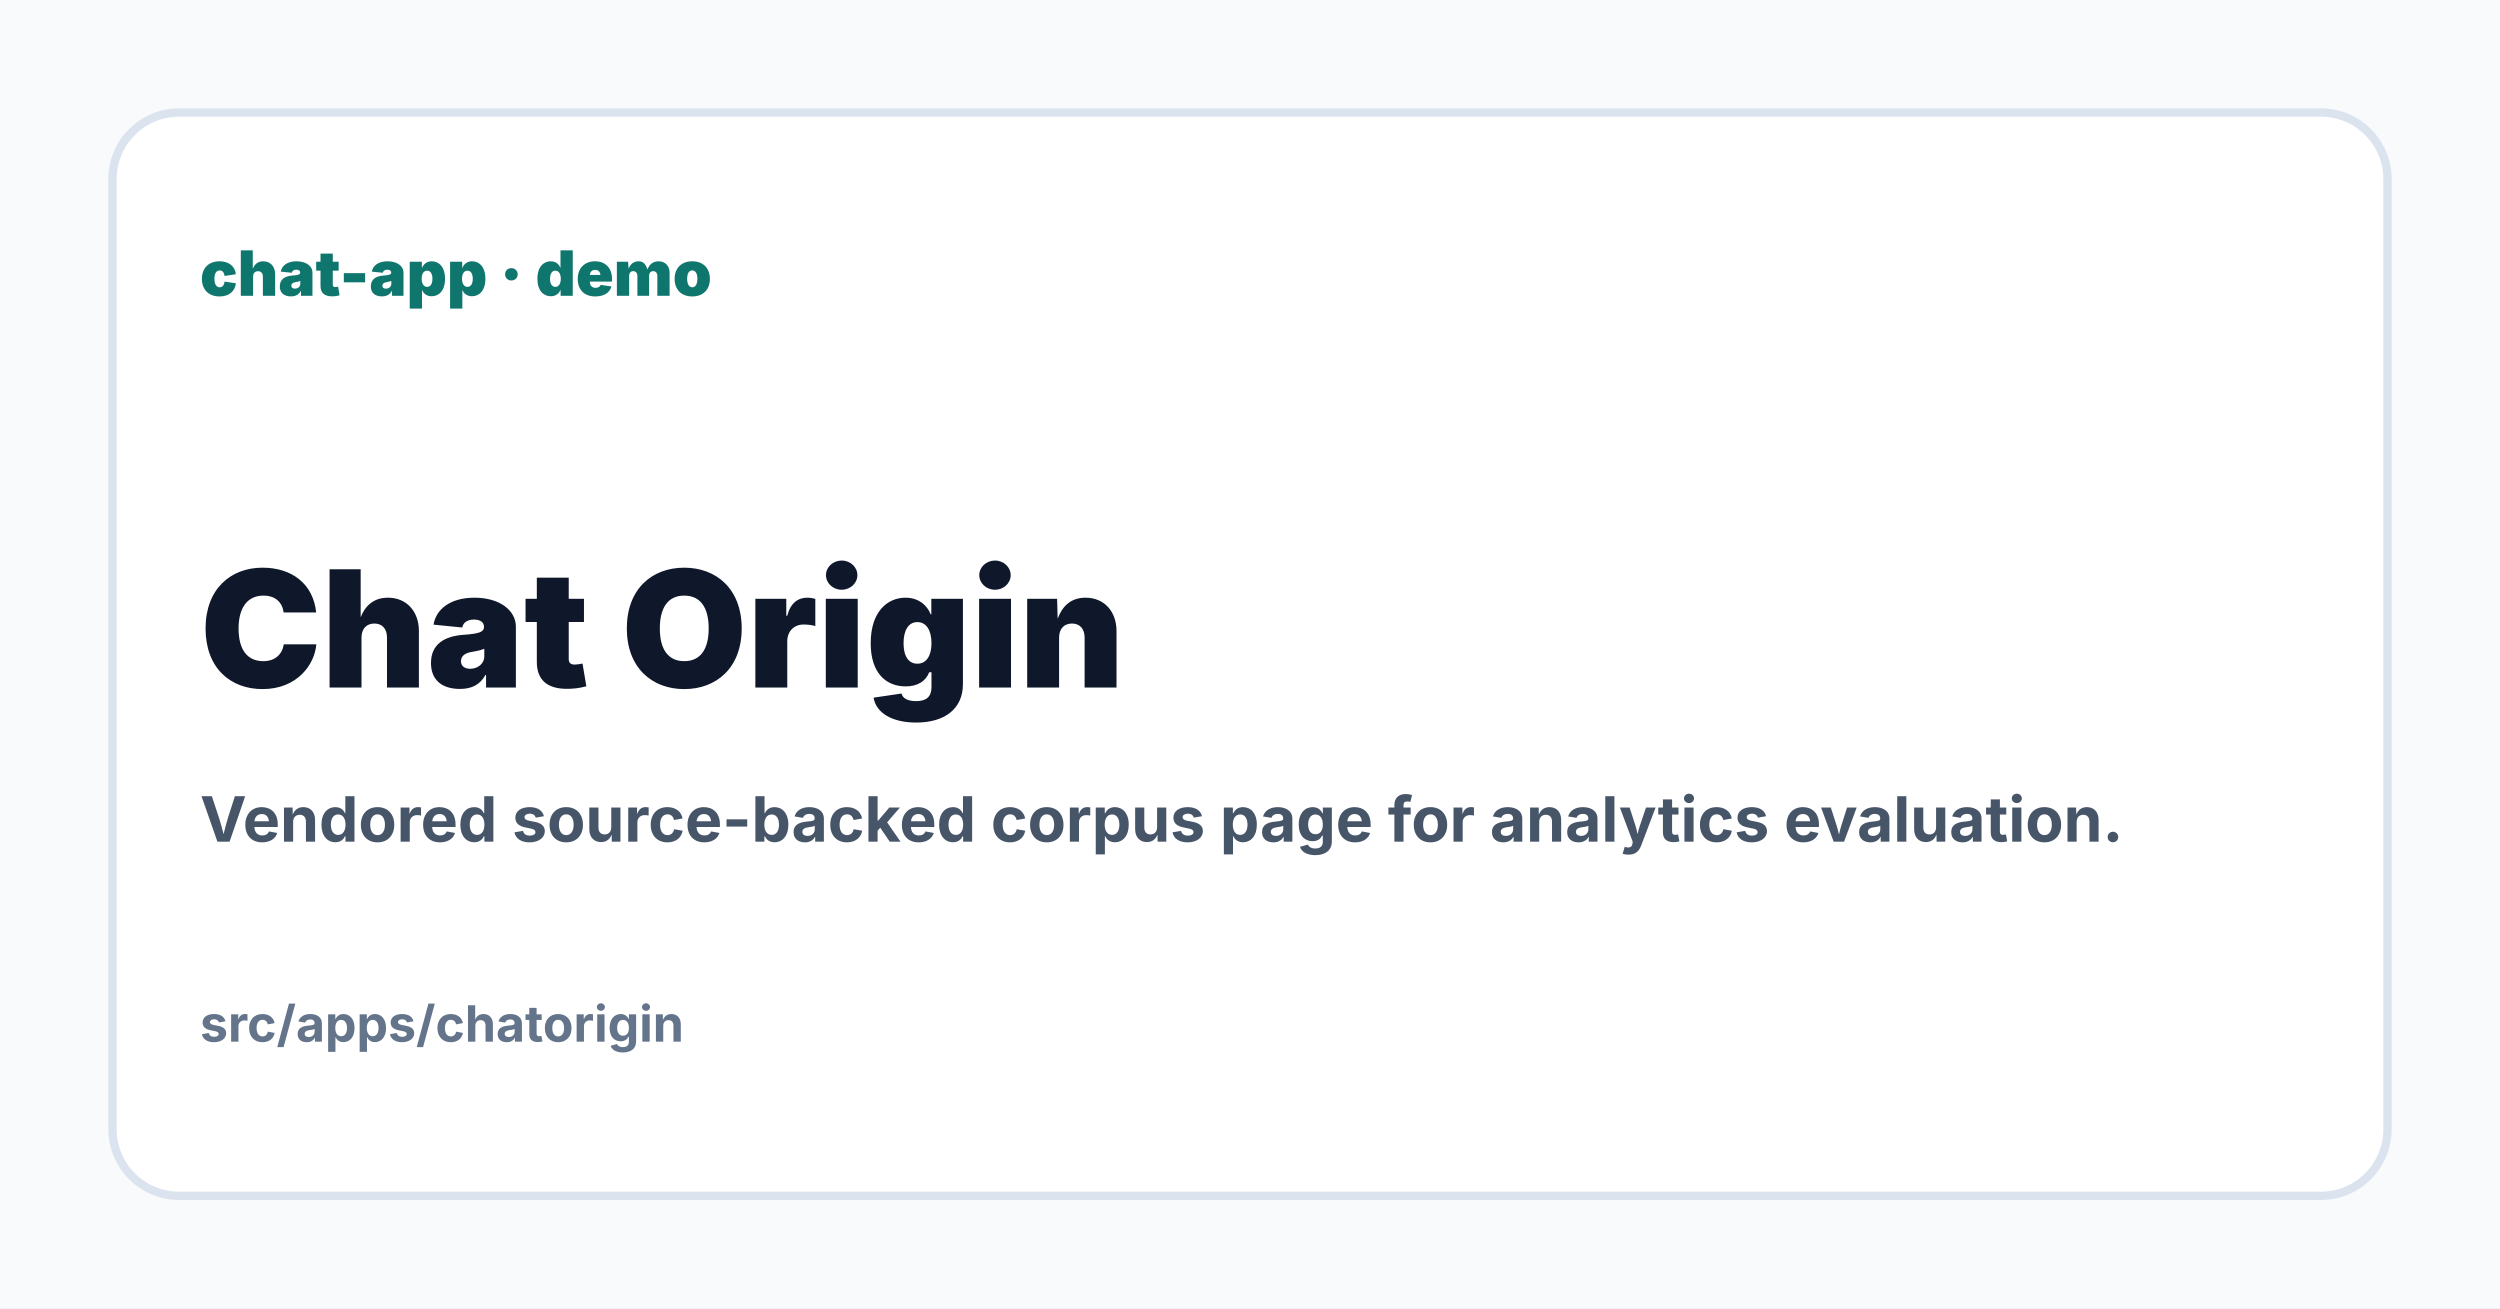
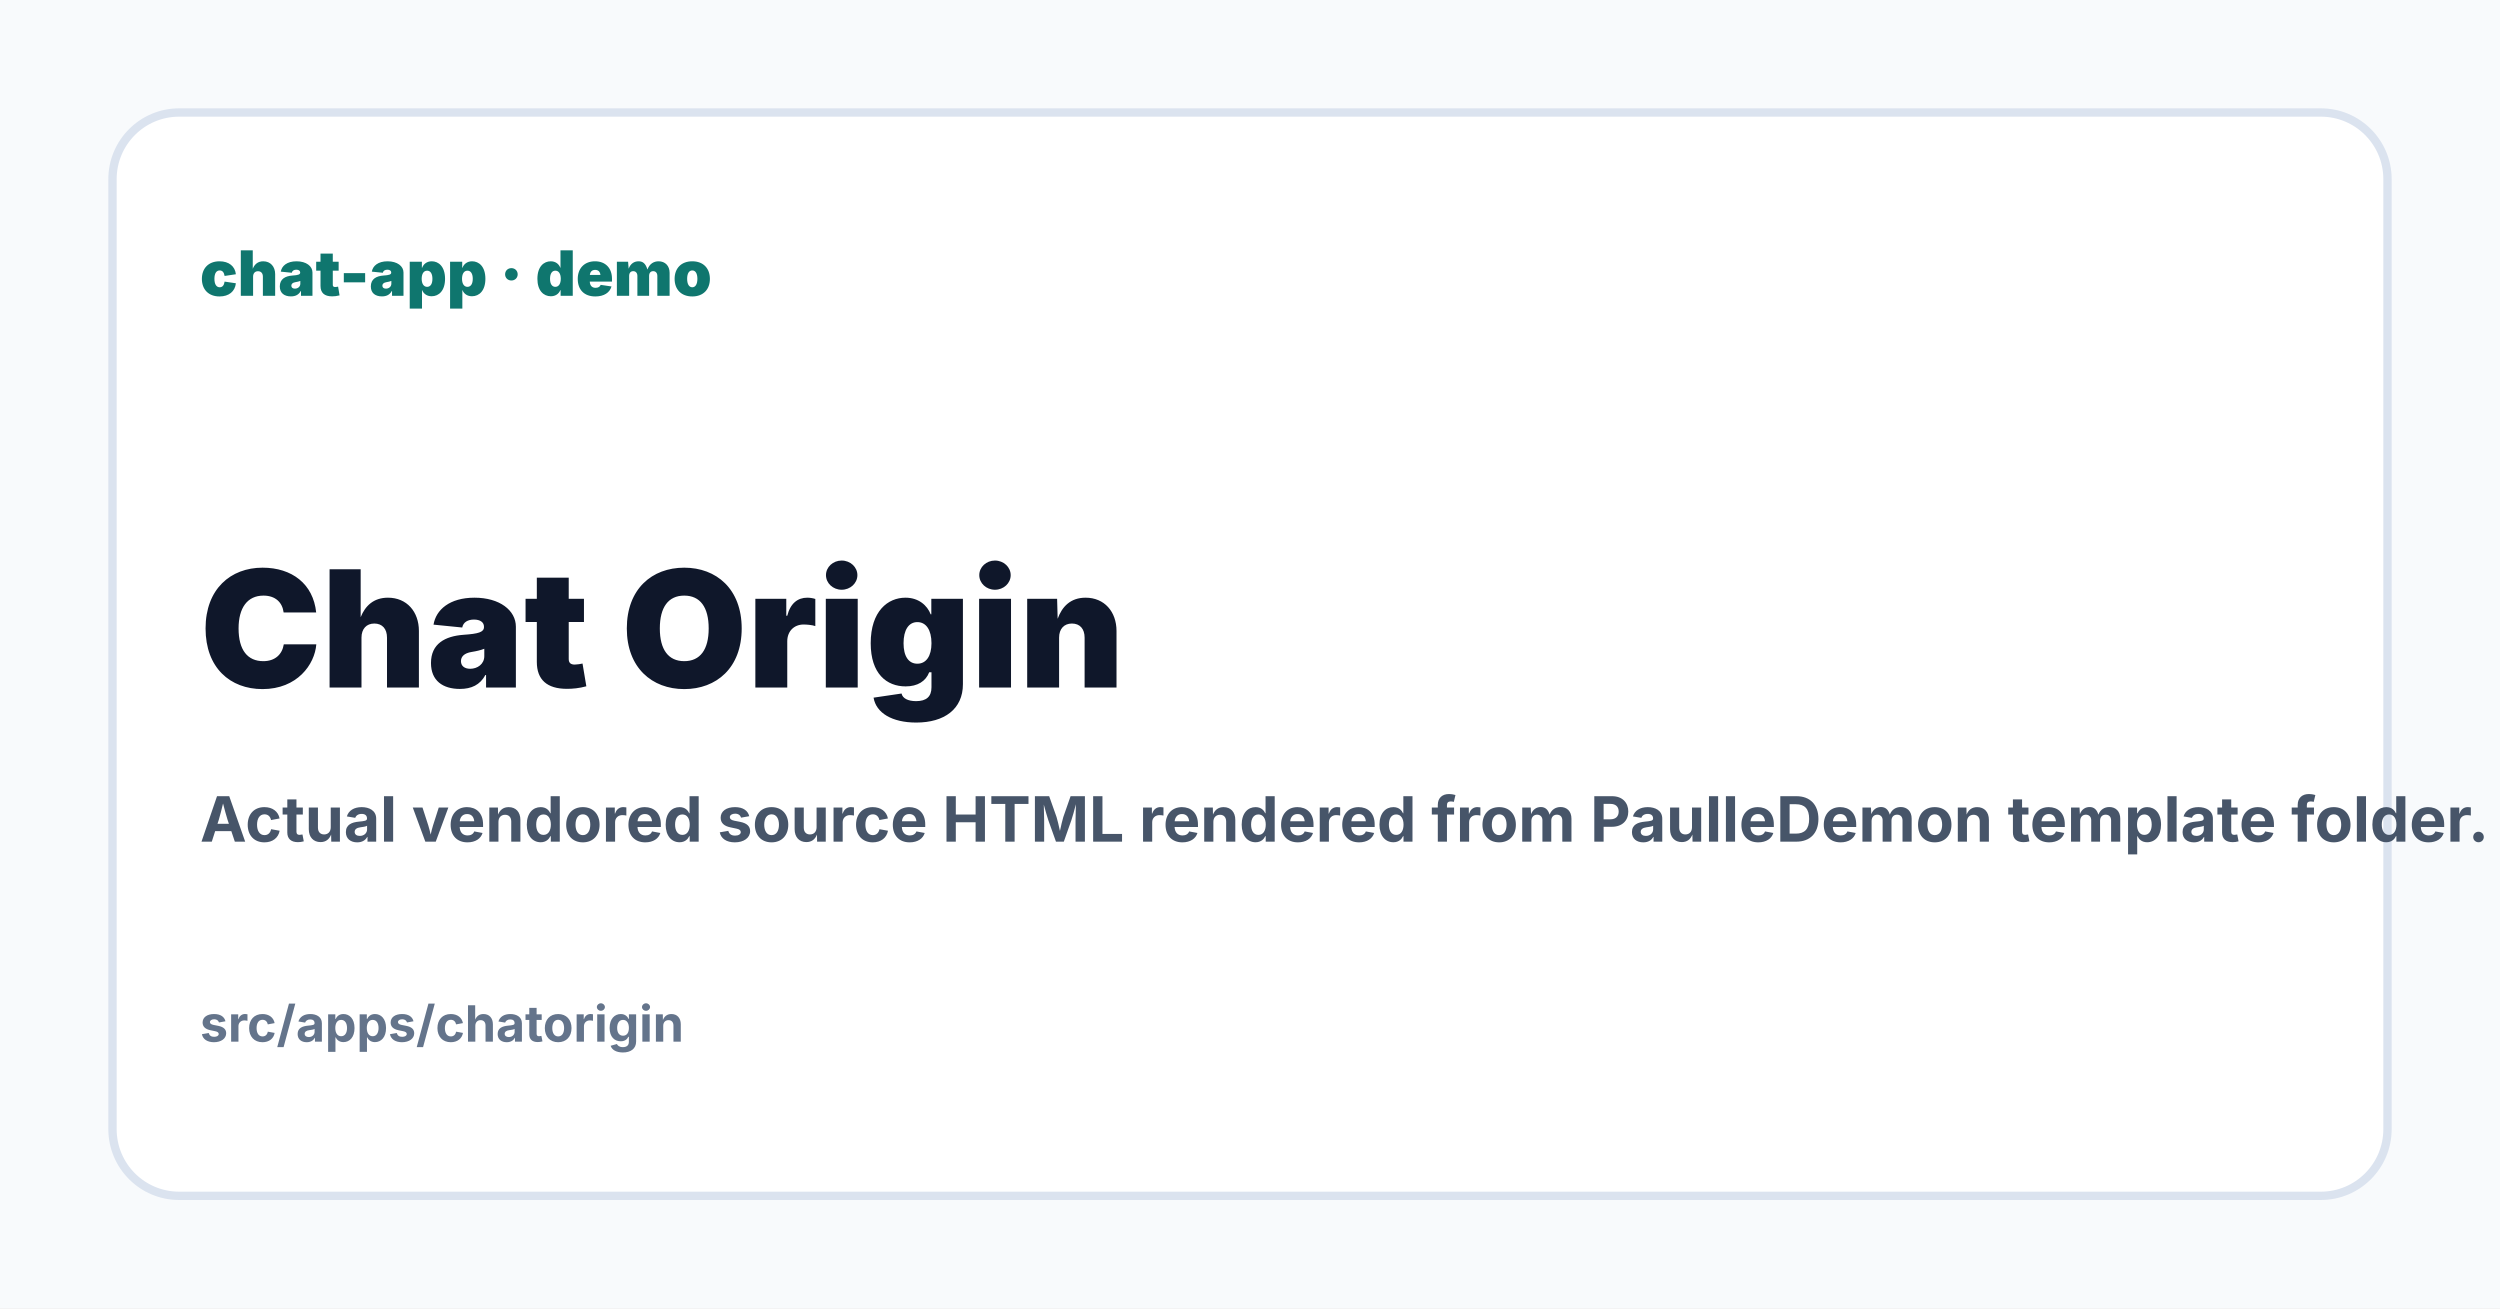
<svg xmlns="http://www.w3.org/2000/svg" width="1200" height="628" viewBox="0 0 1200 628" role="img" aria-label="Chat Origin preview">
  <rect width="1200" height="628" fill="#f8fafc" />
  <rect x="54" y="54" width="1092" height="520" rx="32" fill="#ffffff" stroke="#dbe3ef" stroke-width="4" />
  <text x="96" y="142" fill="#0f766e" font-family="Inter, Arial, sans-serif" font-size="30" font-weight="850">chat-app · demo</text>
  <text x="96" y="330" fill="#0f172a" font-family="Inter, Arial, sans-serif" font-size="78" font-weight="900">Chat Origin</text>
-   <text x="96" y="404" fill="#475569" font-family="Inter, Arial, sans-serif" font-size="30" font-weight="650">Vendored source-backed corpus page for analytics evaluation.</text>
+   <text x="96" y="404" fill="#475569" font-family="Inter, Arial, sans-serif" font-size="30" font-weight="650">Actual vendored source HTML rendered from PaulleDemon template folder.</text>
  <text x="96" y="500" fill="#64748b" font-family="Inter, Arial, sans-serif" font-size="24" font-weight="650">src/apps/chatorigin</text>
</svg>
